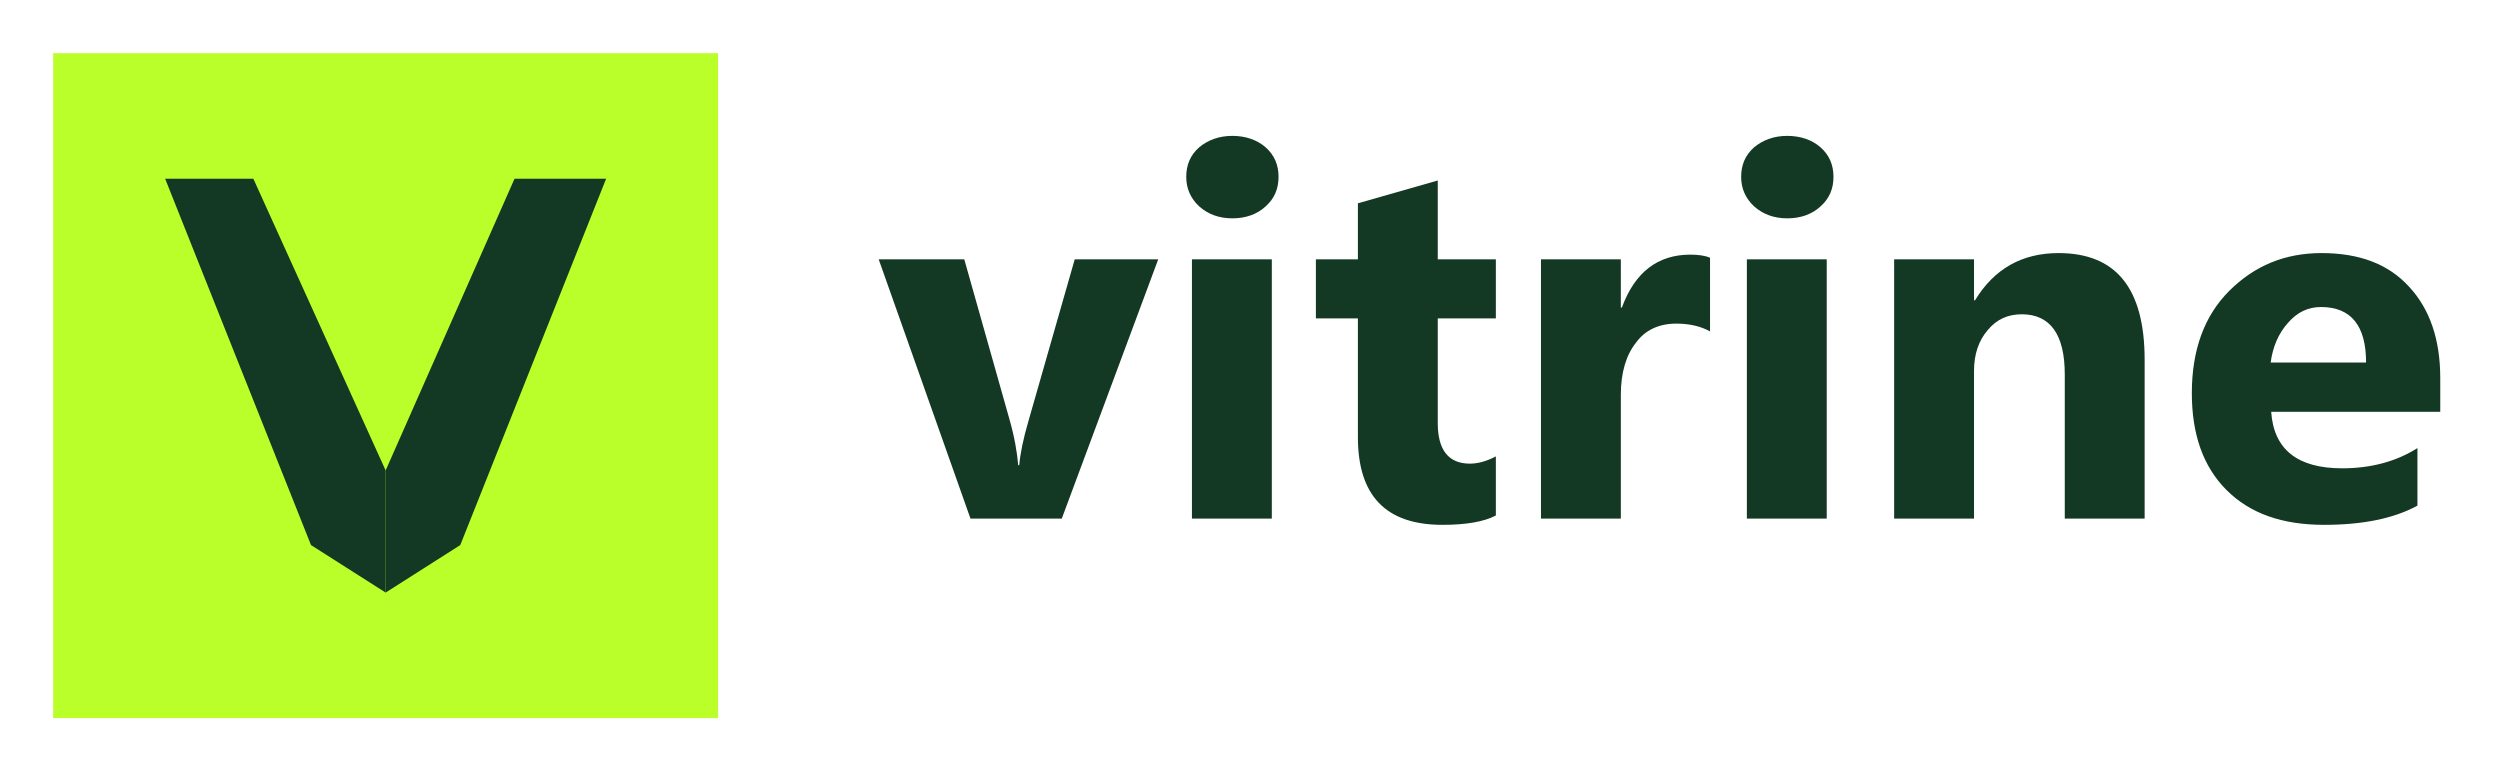
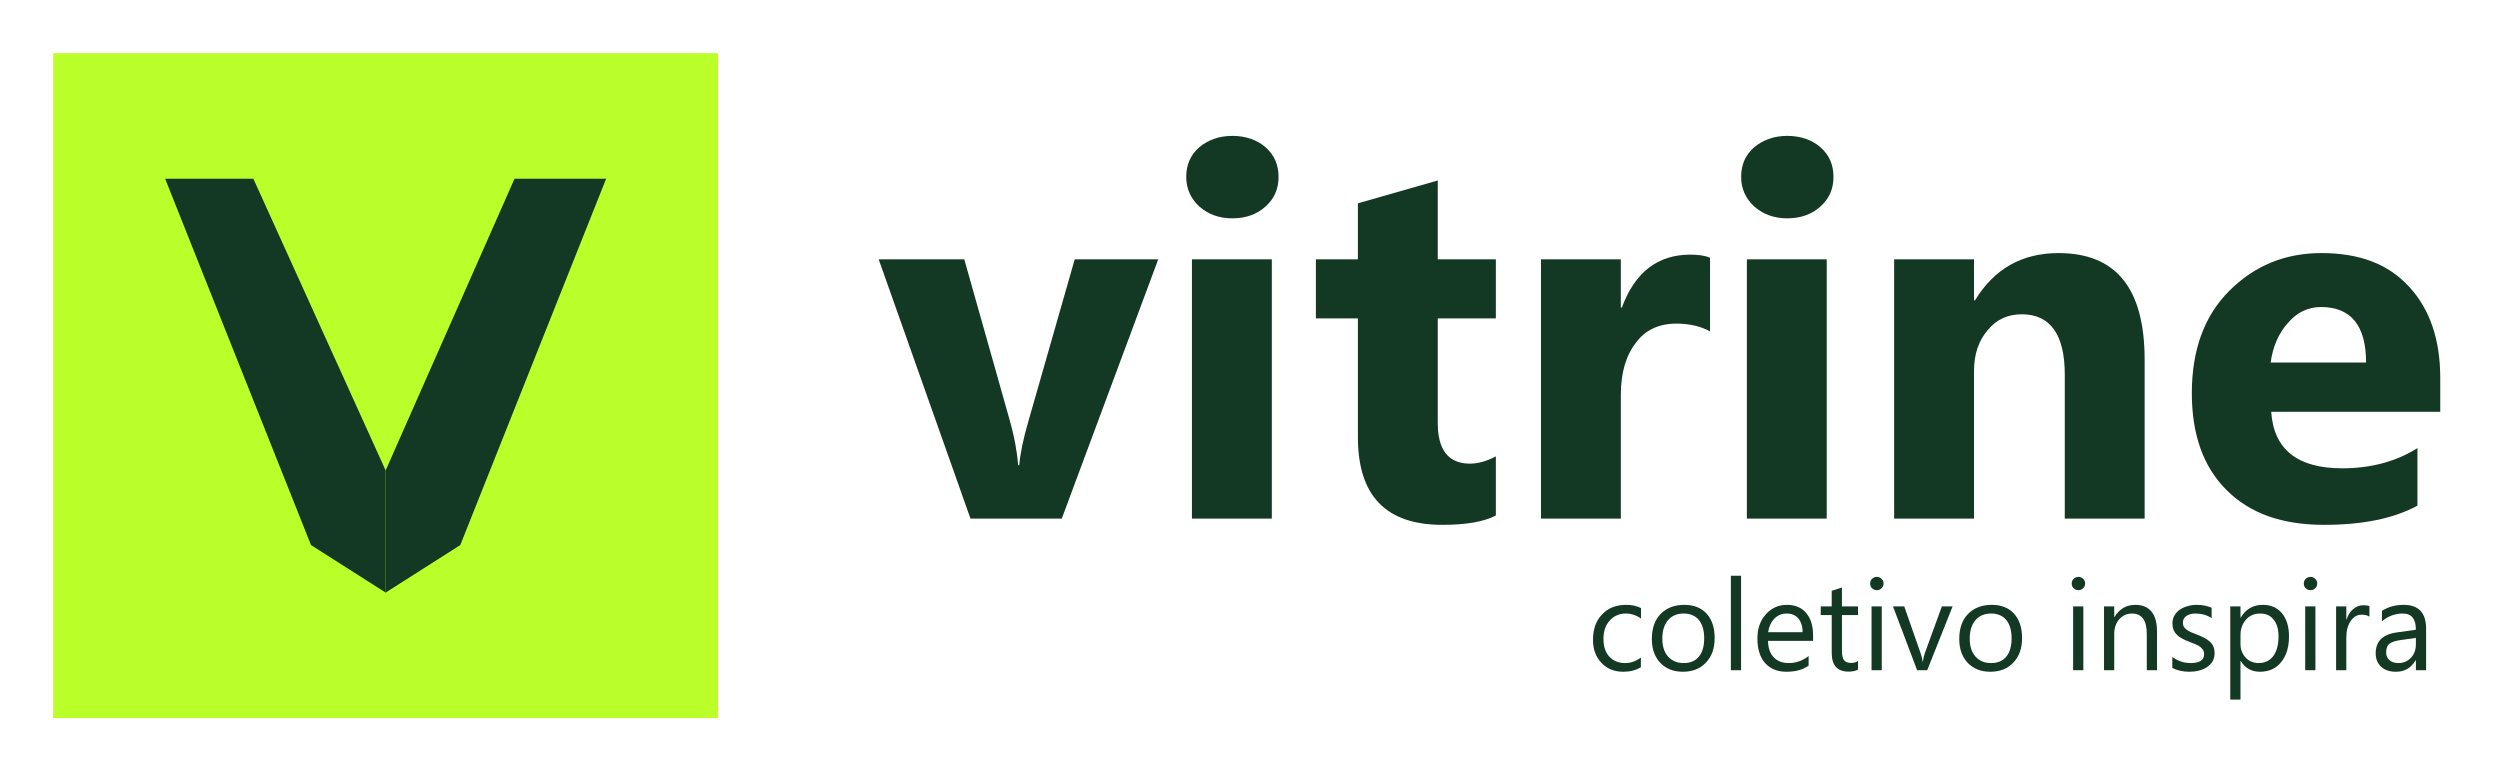
<svg xmlns="http://www.w3.org/2000/svg" xmlns:xlink="http://www.w3.org/1999/xlink" viewBox="0 0 470 145" width="470" height="145" role="img" aria-labelledby="brand-title">
  <defs>
    <path id="font_1_89" d="M.541 .5 .355 0H.179L.002 .5H.167L.254 .192C.264 .157 .269 .127 .271 .103H.273C.275 .126 .281 .155 .291 .189L.38 .5H.541Z" />
    <path id="font_1_76" d="M.143 .579C.117 .579 .096 .587 .079 .602 .062 .618 .054 .637 .054 .659 .054 .682 .062 .701 .079 .716 .096 .73 .117 .738 .143 .738 .169 .738 .191 .73 .207 .716 .224 .701 .232 .682 .232 .659 .232 .636 .224 .617 .207 .602 .191 .587 .169 .579 .143 .579M.219 0H.065V.5H.219V0Z" />
    <path id="font_1_87" d="M.367 .006C.344-.006 .31-.012 .264-.012 .155-.012 .101 .044 .101 .157V.386H.02V.5H.101V.608L.255 .652V.5H.367V.386H.255V.184C.255 .132 .276 .106 .317 .106 .333 .106 .35 .111 .367 .12V.006Z" />
    <path id="font_1_85" d="M.391 .361C.373 .371 .351 .376 .326 .376 .293 .376 .266 .364 .248 .339 .229 .315 .219 .281 .219 .239V0H.065V.5H.219V.407H.221C.246 .475 .29 .509 .353 .509 .369 .509 .382 .507 .391 .503V.361Z" />
    <path id="font_1_81" d="M.548 0H.394V.278C.394 .355 .366 .394 .311 .394 .284 .394 .262 .384 .245 .363 .228 .343 .219 .317 .219 .285V0H.065V.5H.219V.421H.221C.258 .482 .312 .512 .382 .512 .493 .512 .548 .444 .548 .306V0Z" />
    <path id="font_1_72" d="M.514 .206H.188C.193 .133 .239 .097 .325 .097 .38 .097 .429 .11 .47 .136V.025C.424 0 .364-.012 .29-.012 .209-.012 .147 .01 .102 .055 .057 .1 .035 .162 .035 .242 .035 .325 .059 .391 .107 .439 .156 .488 .215 .512 .285 .512 .358 .512 .414 .491 .454 .447 .494 .404 .514 .345 .514 .271V.206M.371 .301C.371 .372 .342 .408 .284 .408 .259 .408 .238 .398 .22 .377 .202 .357 .191 .331 .187 .301H.371Z" />
+     <path id="endorsement_font_1_70" d="M.422 .023C.383-0 .338-.012 .285-.012 .214-.012 .156 .011 .113 .058 .069 .104 .047 .164 .047 .238 .047 .321 .07 .387 .118 .437 .165 .487 .228 .512 .307 .512 .351 .512 .389 .504 .423 .487V.405C.386 .431 .346 .444 .304 .444 .253 .444 .211 .426 .178 .389 .145 .353 .129 .305 .129 .245 .129 .187 .144 .14 .175 .106 .206 .073 .247 .056 .299 .056 .342 .056 .383 .07 .422 .099V.023Z" />
+     <path id="endorsement_font_1_82" d="M.29-.012C.216-.012 .157 .012 .113 .058 .069 .105 .047 .167 .047 .244 .047 .328 .07 .394 .116 .441 .162 .488 .224 .512 .302 .512 .376 .512 .434 .489 .476 .443 .518 .397 .539 .333 .539 .252 .539 .172 .517 .108 .471 .06 .426 .012 .366-.012 .29-.012M.296 .444C.244 .444 .204 .427 .174 .392 .144 .357 .129 .309 .129 .247 .129 .188 .144 .141 .174 .107 .205 .073 .245 .056 .296 .056 .348 .056 .387 .072 .415 .106 .443 .139 .457 .187 .457 .249 .457 .312 .443 .36 .415 .394 .387 .427 .348 .444 .296 .444Z" />
+     <path id="endorsement_font_1_79" d="M.161 0H.081V.74H.161V0Z" />
+     <path id="endorsement_font_1_72" d="M.483 .23H.13C.131 .174 .146 .131 .175 .101 .203 .071 .243 .056 .293 .056 .349 .056 .401 .074 .448 .111V.036C.404 .004 .346-.012 .274-.012 .203-.012 .148 .011 .107 .056 .067 .102 .047 .166 .047 .248 .047 .326 .069 .389 .113 .438 .157 .487 .212 .512 .277 .512 .343 .512 .393 .491 .429 .448 .465 .406 .483 .347 .483 .272V.23M.401 .298C.401 .344 .389 .38 .367 .406 .345 .431 .315 .444 .276 .444 .238 .444 .206 .431 .18 .404 .153 .377 .137 .341 .131 .298H.401Z" />
+     <path id="endorsement_font_1_87" d="M.313 .005C.294-.006 .269-.011 .238-.011 .151-.011 .107 .038 .107 .136V.432H.021V.5H.107V.622L.187 .648V.5H.313V.432H.187V.15C.187 .116 .193 .092 .204 .078 .215 .064 .234 .057 .261 .057 .281 .057 .298 .062 .313 .073V.005Z" />
+     <path id="endorsement_font_1_76" d="M.122 .627C.108 .627 .096 .632 .085 .642 .075 .651 .07 .664 .07 .679 .07 .694 .075 .706 .085 .716 .096 .726 .108 .731 .122 .731 .137 .731 .149 .726 .159 .716 .17 .706 .175 .694 .175 .679 .175 .664 .17 .652 .159 .642 .149 .632 .137 .627 .122 .627M.161 0H.081V.5H.161V0Z" />
+     <path id="endorsement_font_1_89" d="M.474 .5 .275 0H.196L.007 .5H.095L.222 .137C.231 .11 .237 .087 .239 .067H.241C.244 .092 .25 .115 .257 .135L.39 .5H.474Z" />
+     <path id="endorsement_font_1_3" d="" />
+     <path id="endorsement_font_1_81" d="M.496 0H.416V.285C.416 .391 .377 .444 .3 .444 .26 .444 .227 .429 .2 .399 .174 .369 .161 .331 .161 .285V0H.081V.5H.161V.417H.163C.201 .48 .256 .512 .327 .512 .382 .512 .424 .494 .453 .459 .482 .423 .496 .372 .496 .306V0Z" />
+     <path id="endorsement_font_1_86" d="M.051 .018V.104C.094 .072 .142 .056 .195 .056 .265 .056 .3 .079 .3 .126 .3 .139 .297 .151 .291 .16 .285 .169 .277 .177 .267 .185 .257 .192 .245 .198 .231 .204 .217 .21 .202 .215 .186 .222 .164 .23 .144 .239 .128 .248 .111 .257 .097 .267 .086 .279 .074 .29 .066 .303 .06 .317 .055 .331 .052 .348 .052 .367 .052 .391 .057 .411 .068 .429 .079 .448 .093 .463 .111 .475 .129 .487 .149 .496 .172 .502 .195 .509 .219 .512 .243 .512 .286 .512 .325 .504 .359 .489V.408C.323 .432 .28 .444 .232 .444 .217 .444 .204 .443 .192 .439 .18 .436 .17 .431 .161 .425 .152 .419 .146 .411 .141 .403 .136 .394 .134 .384 .134 .374 .134 .361 .136 .35 .141 .341 .146 .333 .153 .325 .162 .318 .171 .311 .182 .305 .195 .299 .208 .294 .223 .288 .239 .281 .261 .273 .281 .264 .299 .255 .316 .246 .331 .236 .344 .225 .356 .214 .366 .201 .372 .186 .379 .171 .382 .154 .382 .134 .382 .109 .377 .088 .366 .069 .355 .051 .34 .036 .322 .024 .304 .012 .283 .003 .259-.003 .236-.009 .211-.012 .185-.012 .133-.012 .089-.002 .051 .018Z" />
+     <path id="endorsement_font_1_83" d="M.163 .072H.161V-.23H.081V.5H.161V.412H.163C.202 .479 .26 .512 .336 .512 .4 .512 .451 .489 .487 .445 .523 .4 .541 .34 .541 .265 .541 .181 .521 .114 .48 .064 .439 .013 .384-.012 .313-.012 .248-.012 .198 .016 .163 .072M.161 .274V.204C.161 .163 .175 .128 .201 .099 .228 .07 .262 .056 .304 .056 .352 .056 .39 .074 .418 .111 .445 .148 .459 .2 .459 .266 .459 .322 .446 .365 .42 .397 .395 .429 .36 .444 .316 .444 .269 .444 .232 .428 .204 .396 .175 .363 .161 .323 .161 .274Z" />
+     <path id="endorsement_font_1_85" d="M.342 .419C.328 .43 .308 .435 .281 .435 .247 .435 .219 .419 .196 .387 .173 .354 .161 .311 .161 .255V0H.081V.5H.161V.397H.163C.174 .432 .192 .46 .215 .479 .239 .499 .265 .509 .294 .509 .315 .509 .331 .507 .342 .502V.419Z" />
+     <path id="endorsement_font_1_68" d="M.439 0H.359V.078H.357C.322 .018 .271-.012 .203-.012 .153-.012 .114 .001 .086 .028 .058 .054 .044 .089 .044 .133 .044 .226 .099 .281 .209 .296L.359 .317C.359 .402 .325 .444 .256 .444 .196 .444 .141 .424 .093 .383V.465C.142 .496 .199 .512 .263 .512 .38 .512 .439 .45 .439 .325V0M.359 .253 .238 .236C.201 .231 .173 .222 .154 .209 .135 .196 .126 .172 .126 .139 .126 .114 .135 .094 .152 .079 .17 .063 .193 .056 .222 .056 .261 .056 .294 .07 .32 .097 .346 .125 .359 .16 .359 .203V.253Z" />
  </defs>
  <style>
@media (prefers-reduced-motion: no-preference) {
 .blade-left { animation: open-left 700ms cubic-bezier(.16,1,.3,1) both; transform-origin:72.5px 111.4px; }
 .blade-right { animation: open-right 700ms cubic-bezier(.16,1,.3,1) both; transform-origin:72.5px 111.4px; }
 @keyframes open-left { from { transform:rotate(12deg); } to { transform:rotate(0); } }
 @keyframes open-right { from { transform:rotate(-12deg); } to { transform:rotate(0); } }
}
</style>
  <rect x="10" y="10" width="125" height="125" fill="#BAFF29" />
  <g fill="#133824">
    <g class="blade-left">
      <path d="M31.046 33.597H47.628L72.5 88.444V111.403L58.469 102.474Z" />
    </g>
    <g class="blade-right">
      <path d="M72.5 88.444L96.735 33.597H113.954L86.531 102.474L72.5 111.403Z" />
    </g>
  </g>
  <g>
    <use data-text="v" xlink:href="#font_1_89" transform="matrix(97.5,0,0,-97.5,165,97.5)" fill="#133824" />
    <use data-text="i" xlink:href="#font_1_76" transform="matrix(97.5,0,0,-97.5,217.7475,97.5)" fill="#133824" />
    <use data-text="t" xlink:href="#font_1_87" transform="matrix(97.5,0,0,-97.5,245.4375,97.5)" fill="#133824" />
    <use data-text="r" xlink:href="#font_1_85" transform="matrix(97.5,0,0,-97.5,283.365,97.5)" fill="#133824" />
    <use data-text="i" xlink:href="#font_1_76" transform="matrix(97.5,0,0,-97.5,322.0725,97.5)" fill="#133824" />
    <use data-text="n" xlink:href="#font_1_81" transform="matrix(97.5,0,0,-97.5,349.7625,97.5)" fill="#133824" />
    <use data-text="e" xlink:href="#font_1_72" transform="matrix(97.5,0,0,-97.5,408.6525,97.5)" fill="#133824" />
+     <use data-text="c" xlink:href="#endorsement_font_1_70" transform="matrix(24,0,0,-24,298.3555,126)" fill="#133824" />
+     <use data-text="o" xlink:href="#endorsement_font_1_82" transform="matrix(24,0,0,-24,309.4195,126)" fill="#133824" />
+     <use data-text="l" xlink:href="#endorsement_font_1_79" transform="matrix(24,0,0,-24,323.4595,126)" fill="#133824" />
+     <use data-text="e" xlink:href="#endorsement_font_1_72" transform="matrix(24,0,0,-24,329.2675,126)" fill="#133824" />
+     <use data-text="t" xlink:href="#endorsement_font_1_87" transform="matrix(24,0,0,-24,341.7955,126)" fill="#133824" />
+     <use data-text="i" xlink:href="#endorsement_font_1_76" transform="matrix(24,0,0,-24,349.9075,126)" fill="#133824" />
+     <use data-text="v" xlink:href="#endorsement_font_1_89" transform="matrix(24,0,0,-24,355.7155,126)" fill="#133824" />
+     <use data-text="o" xlink:href="#endorsement_font_1_82" transform="matrix(24,0,0,-24,367.2115,126)" fill="#133824" />
+     <use data-text=" " xlink:href="#endorsement_font_1_3" transform="matrix(24,0,0,-24,381.2515,126)" fill="#133824" />
+     <use data-text="i" xlink:href="#endorsement_font_1_76" transform="matrix(24,0,0,-24,387.8035,126)" fill="#133824" />
+     <use data-text="n" xlink:href="#endorsement_font_1_81" transform="matrix(24,0,0,-24,393.6115,126)" fill="#133824" />
+     <use data-text="s" xlink:href="#endorsement_font_1_86" transform="matrix(24,0,0,-24,407.1715,126)" fill="#133824" />
+     <use data-text="p" xlink:href="#endorsement_font_1_83" transform="matrix(24,0,0,-24,417.3475,126)" fill="#133824" />
+     <use data-text="i" xlink:href="#endorsement_font_1_76" transform="matrix(24,0,0,-24,431.4355,126)" fill="#133824" />
+     <use data-text="r" xlink:href="#endorsement_font_1_85" transform="matrix(24,0,0,-24,437.2435,126)" fill="#133824" />
+     <use data-text="a" xlink:href="#endorsement_font_1_68" transform="matrix(24,0,0,-24,445.5715,126)" fill="#133824" />
  </g>
</svg>
